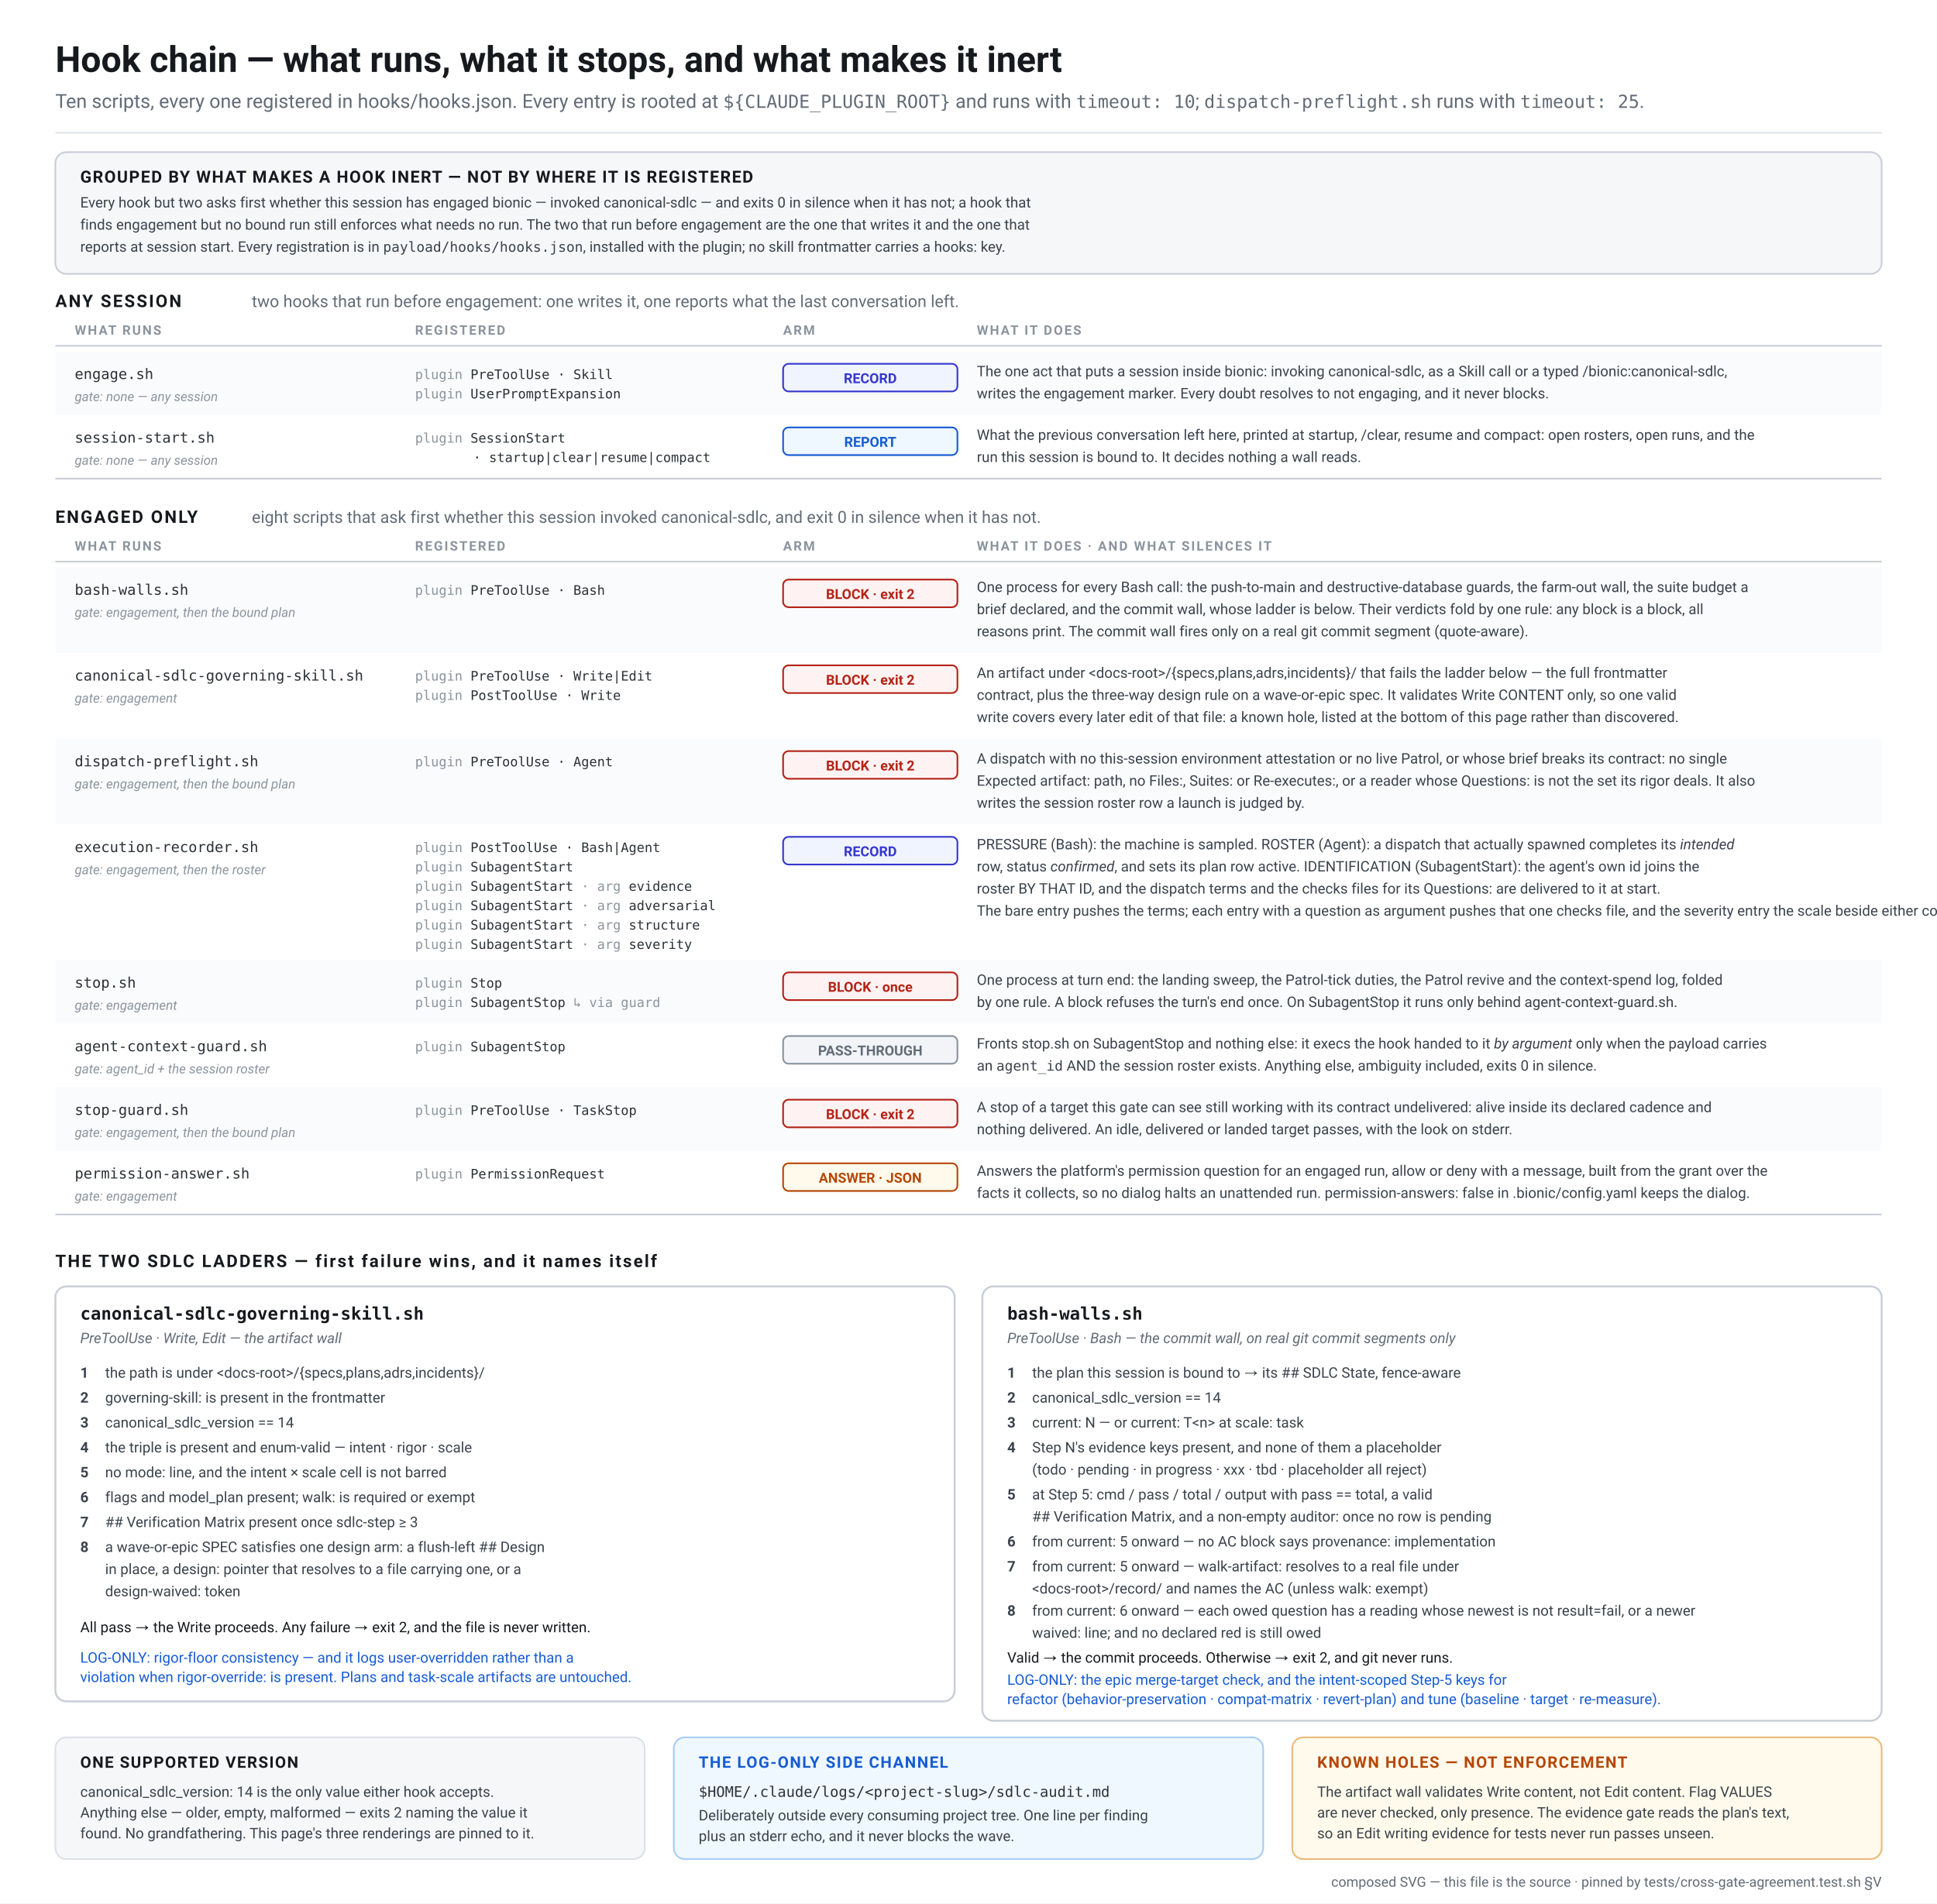
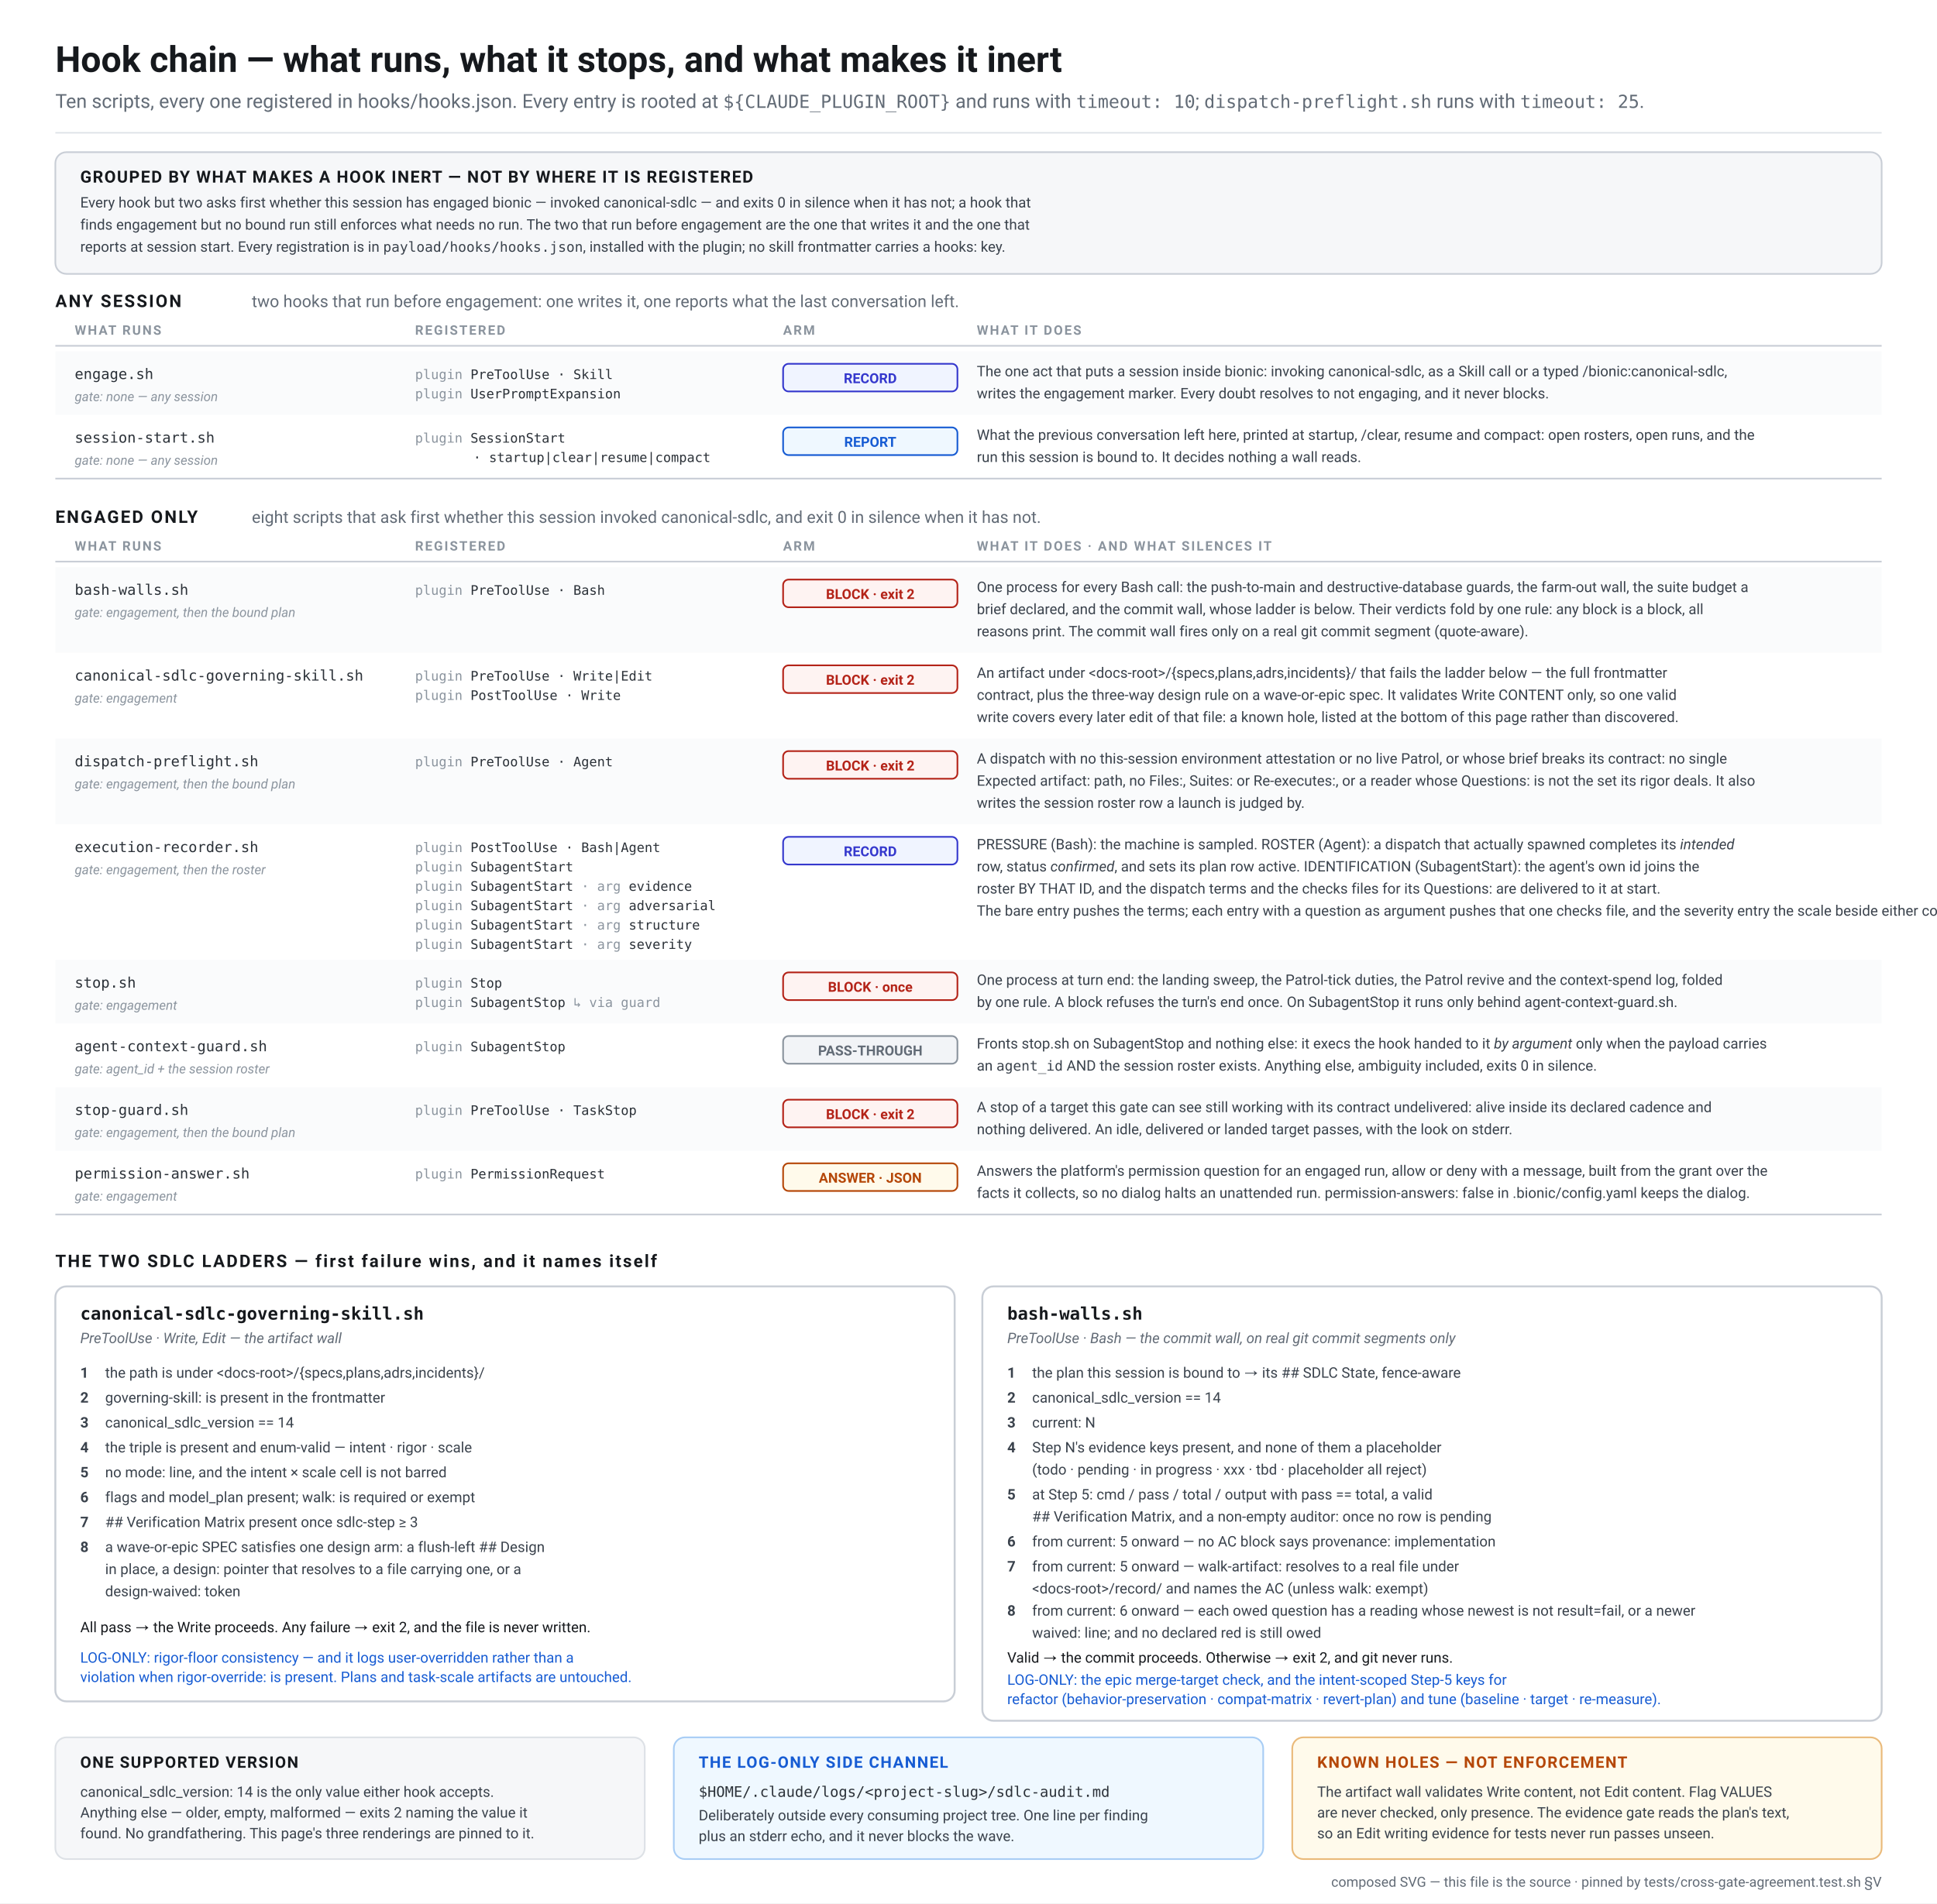
<svg xmlns="http://www.w3.org/2000/svg" width="1400" height="1376" viewBox="0 0 1400 1376" font-family="ui-sans-serif, -apple-system, BlinkMacSystemFont, 'Segoe UI', Roboto, Helvetica, Arial, sans-serif">
  <rect x="0" y="0" width="1400" height="1376" fill="#ffffff" />
  <text x="40" y="52" font-size="26" font-weight="700" fill="#16191d">Hook chain — what runs, what it stops, and what makes it inert</text>
  <text x="40" y="78" font-size="14" fill="#626b76">Ten scripts, every one registered in hooks/hooks.json. Every entry is rooted at <tspan font-family="ui-monospace, SFMono-Regular, Menlo, Consolas, monospace" font-size="13">${CLAUDE_PLUGIN_ROOT}</tspan> and runs with <tspan font-family="ui-monospace, SFMono-Regular, Menlo, Consolas, monospace" font-size="13">timeout: 10</tspan>; <tspan font-family="ui-monospace, SFMono-Regular, Menlo, Consolas, monospace" font-size="13">dispatch-preflight.sh</tspan> runs with <tspan font-family="ui-monospace, SFMono-Regular, Menlo, Consolas, monospace" font-size="13">timeout: 25</tspan>.</text>
  <line x1="40" y1="96" x2="1360" y2="96" stroke="#dde1e6" stroke-width="1" />
  <rect x="40" y="110" width="1320" height="88" rx="8" fill="#f6f7f9" stroke="#c9ced6" stroke-width="1.2" />
  <text x="58" y="132" font-size="12" font-weight="700" letter-spacing="0.8" fill="#16191d">GROUPED BY WHAT MAKES A HOOK INERT — NOT BY WHERE IT IS REGISTERED</text>
  <text x="58" y="150" font-size="10.5" fill="#3a424c">Every hook but two asks first whether this session has engaged bionic — invoked canonical-sdlc — and exits 0 in silence when it has not; a hook that</text>
  <text x="58" y="166" font-size="10.5" fill="#3a424c">finds engagement but no bound run still enforces what needs no run. The two that run before engagement are the one that writes it and the one that</text>
  <text x="58" y="182" font-size="10.5" fill="#3a424c">reports at session start. Every registration is in <tspan font-family="ui-monospace, SFMono-Regular, Menlo, Consolas, monospace" font-size="10">payload/hooks/hooks.json</tspan>, installed with the plugin; no skill frontmatter carries a hooks: key.</text>
  <text x="40" y="222" font-size="12.5" font-weight="700" letter-spacing="1.2" fill="#16191d">ANY SESSION</text>
  <text x="182" y="222" font-size="12" fill="#626b76">two hooks that run before engagement: one writes it, one reports what the last conversation left.</text>
  <text x="54" y="242" font-size="9.5" font-weight="700" letter-spacing="1.1" fill="#8b949e">WHAT RUNS</text>
  <text x="300" y="242" font-size="9.5" font-weight="700" letter-spacing="1.1" fill="#8b949e">REGISTERED</text>
  <text x="566" y="242" font-size="9.5" font-weight="700" letter-spacing="1.1" fill="#8b949e">ARM</text>
  <text x="706" y="242" font-size="9.5" font-weight="700" letter-spacing="1.1" fill="#8b949e">WHAT IT DOES</text>
  <line x1="40" y1="250" x2="1360" y2="250" stroke="#c9ced6" stroke-width="1.2" />
  <rect x="40" y="254" width="1320" height="46" fill="#fafbfc" />
  <text x="54" y="274" font-size="10.5" font-family="ui-monospace, SFMono-Regular, Menlo, Consolas, monospace" fill="#2b3138">engage.sh</text>
  <text x="54" y="290" font-size="9.5" font-style="italic" fill="#8b949e">gate: none — any session</text>
  <text class="hook-entry" data-event="PreToolUse" data-matcher="Skill" data-guard="" data-hook="engage.sh" x="300" y="274" font-size="9.5" font-family="ui-monospace, SFMono-Regular, Menlo, Consolas, monospace" fill="#2b3138">
    <tspan fill="#8b949e">plugin</tspan> PreToolUse · Skill</text>
  <text class="hook-entry" data-event="UserPromptExpansion" data-matcher="" data-guard="" data-hook="engage.sh" x="300" y="288" font-size="9.5" font-family="ui-monospace, SFMono-Regular, Menlo, Consolas, monospace" fill="#2b3138">
    <tspan fill="#8b949e">plugin</tspan> UserPromptExpansion</text>
  <rect x="566" y="263" width="126" height="20" rx="4" fill="#f0f4ff" stroke="#3538cd" stroke-width="1.2" />
  <text x="629" y="277" font-size="10" font-weight="600" fill="#3538cd" text-anchor="middle">RECORD</text>
  <text x="706" y="272" font-size="10.5" fill="#3a424c">The one act that puts a session inside bionic: invoking canonical-sdlc, as a Skill call or a typed /bionic:canonical-sdlc,</text>
  <text x="706" y="288" font-size="10.5" fill="#3a424c">writes the engagement marker. Every doubt resolves to not engaging, and it never blocks.</text>
  <rect x="40" y="300" width="1320" height="46" fill="#ffffff" />
  <text x="54" y="320" font-size="10.5" font-family="ui-monospace, SFMono-Regular, Menlo, Consolas, monospace" fill="#2b3138">session-start.sh</text>
  <text x="54" y="336" font-size="9.5" font-style="italic" fill="#8b949e">gate: none — any session</text>
  <text class="hook-entry" data-event="SessionStart" data-matcher="startup|clear|resume|compact" data-guard="" data-hook="session-start.sh" x="300" y="320" font-size="9.5" font-family="ui-monospace, SFMono-Regular, Menlo, Consolas, monospace" fill="#2b3138">
    <tspan fill="#8b949e">plugin</tspan> SessionStart</text>
  <text x="342" y="334" font-size="9.5" font-family="ui-monospace, SFMono-Regular, Menlo, Consolas, monospace" fill="#2b3138">· startup|clear|resume|compact</text>
  <rect x="566" y="309" width="126" height="20" rx="4" fill="#eff8ff" stroke="#175cd3" stroke-width="1.2" />
  <text x="629" y="323" font-size="10" font-weight="600" fill="#175cd3" text-anchor="middle">REPORT</text>
  <text x="706" y="318" font-size="10.5" fill="#3a424c">What the previous conversation left here, printed at startup, /clear, resume and compact: open rosters, open runs, and the</text>
  <text x="706" y="334" font-size="10.5" fill="#3a424c">run this session is bound to. It decides nothing a wall reads.</text>
  <line x1="40" y1="346" x2="1360" y2="346" stroke="#c9ced6" stroke-width="1.2" />
  <text x="40" y="378" font-size="12.5" font-weight="700" letter-spacing="1.2" fill="#16191d">ENGAGED ONLY</text>
  <text x="182" y="378" font-size="12" fill="#626b76">eight scripts that ask first whether this session invoked canonical-sdlc, and exit 0 in silence when it has not.</text>
  <text x="54" y="398" font-size="9.5" font-weight="700" letter-spacing="1.1" fill="#8b949e">WHAT RUNS</text>
  <text x="300" y="398" font-size="9.5" font-weight="700" letter-spacing="1.1" fill="#8b949e">REGISTERED</text>
  <text x="566" y="398" font-size="9.5" font-weight="700" letter-spacing="1.1" fill="#8b949e">ARM</text>
  <text x="706" y="398" font-size="9.5" font-weight="700" letter-spacing="1.1" fill="#8b949e">WHAT IT DOES · AND WHAT SILENCES IT</text>
  <line x1="40" y1="406" x2="1360" y2="406" stroke="#c9ced6" stroke-width="1.2" />
  <rect x="40" y="410" width="1320" height="62" fill="#fafbfc" />
  <text x="54" y="430" font-size="10.5" font-family="ui-monospace, SFMono-Regular, Menlo, Consolas, monospace" fill="#2b3138">bash-walls.sh</text>
  <text x="54" y="446" font-size="9.5" font-style="italic" fill="#8b949e">gate: engagement, then the bound plan</text>
  <text class="hook-entry" data-event="PreToolUse" data-matcher="Bash" data-guard="" data-hook="bash-walls.sh" x="300" y="430" font-size="9.5" font-family="ui-monospace, SFMono-Regular, Menlo, Consolas, monospace" fill="#2b3138">
    <tspan fill="#8b949e">plugin</tspan> PreToolUse · Bash</text>
  <rect x="566" y="419" width="126" height="20" rx="4" fill="#fef3f2" stroke="#b42318" stroke-width="1.2" />
  <text x="629" y="433" font-size="10" font-weight="600" fill="#b42318" text-anchor="middle">BLOCK · exit 2</text>
  <text x="706" y="428" font-size="10.5" fill="#3a424c">One process for every Bash call: the push-to-main and destructive-database guards, the farm-out wall, the suite budget a</text>
  <text x="706" y="444" font-size="10.5" fill="#3a424c">brief declared, and the commit wall, whose ladder is below. Their verdicts fold by one rule: any block is a block, all</text>
  <text x="706" y="460" font-size="10.5" fill="#3a424c">reasons print. The commit wall fires only on a real git commit segment (quote-aware).</text>
  <rect x="40" y="472" width="1320" height="62" fill="#ffffff" />
  <text x="54" y="492" font-size="10.5" font-family="ui-monospace, SFMono-Regular, Menlo, Consolas, monospace" fill="#2b3138">canonical-sdlc-governing-skill.sh</text>
  <text x="54" y="508" font-size="9.5" font-style="italic" fill="#8b949e">gate: engagement</text>
  <text class="hook-entry" data-event="PreToolUse" data-matcher="Write|Edit" data-guard="" data-hook="canonical-sdlc-governing-skill.sh" x="300" y="492" font-size="9.5" font-family="ui-monospace, SFMono-Regular, Menlo, Consolas, monospace" fill="#2b3138">
    <tspan fill="#8b949e">plugin</tspan> PreToolUse · Write|Edit</text>
  <text class="hook-entry" data-event="PostToolUse" data-matcher="Write" data-guard="" data-hook="canonical-sdlc-governing-skill.sh" x="300" y="506" font-size="9.5" font-family="ui-monospace, SFMono-Regular, Menlo, Consolas, monospace" fill="#2b3138">
    <tspan fill="#8b949e">plugin</tspan> PostToolUse · Write</text>
  <rect x="566" y="481" width="126" height="20" rx="4" fill="#fef3f2" stroke="#b42318" stroke-width="1.2" />
  <text x="629" y="495" font-size="10" font-weight="600" fill="#b42318" text-anchor="middle">BLOCK · exit 2</text>
  <text x="706" y="490" font-size="10.5" fill="#3a424c">An artifact under &lt;docs-root&gt;/{specs,plans,adrs,incidents}/ that fails the ladder below — the full frontmatter</text>
  <text x="706" y="506" font-size="10.5" fill="#3a424c">contract, plus the three-way design rule on a wave-or-epic spec. It validates Write CONTENT only, so one valid</text>
  <text x="706" y="522" font-size="10.5" fill="#3a424c">write covers every later edit of that file: a known hole, listed at the bottom of this page rather than discovered.</text>
  <rect x="40" y="534" width="1320" height="62" fill="#fafbfc" />
  <text x="54" y="554" font-size="10.5" font-family="ui-monospace, SFMono-Regular, Menlo, Consolas, monospace" fill="#2b3138">dispatch-preflight.sh</text>
  <text x="54" y="570" font-size="9.5" font-style="italic" fill="#8b949e">gate: engagement, then the bound plan</text>
  <text class="hook-entry" data-event="PreToolUse" data-matcher="Agent" data-guard="" data-hook="dispatch-preflight.sh" x="300" y="554" font-size="9.5" font-family="ui-monospace, SFMono-Regular, Menlo, Consolas, monospace" fill="#2b3138">
    <tspan fill="#8b949e">plugin</tspan> PreToolUse · Agent</text>
  <rect x="566" y="543" width="126" height="20" rx="4" fill="#fef3f2" stroke="#b42318" stroke-width="1.2" />
  <text x="629" y="557" font-size="10" font-weight="600" fill="#b42318" text-anchor="middle">BLOCK · exit 2</text>
  <text x="706" y="552" font-size="10.5" fill="#3a424c">A dispatch with no this-session environment attestation or no live Patrol, or whose brief breaks its contract: no single</text>
  <text x="706" y="568" font-size="10.5" fill="#3a424c">Expected artifact: path, no Files:, Suites: or Re-executes:, or a reader whose Questions: is not the set its rigor deals. It also</text>
  <text x="706" y="584" font-size="10.5" fill="#3a424c">writes the session roster row a launch is judged by.</text>
  <rect x="40" y="596" width="1320" height="98" fill="#ffffff" />
  <text x="54" y="616" font-size="10.5" font-family="ui-monospace, SFMono-Regular, Menlo, Consolas, monospace" fill="#2b3138">execution-recorder.sh</text>
  <text x="54" y="632" font-size="9.5" font-style="italic" fill="#8b949e">gate: engagement, then the roster</text>
  <text class="hook-entry" data-event="PostToolUse" data-matcher="Bash|Agent" data-guard="" data-hook="execution-recorder.sh" x="300" y="616" font-size="9.5" font-family="ui-monospace, SFMono-Regular, Menlo, Consolas, monospace" fill="#2b3138">
    <tspan fill="#8b949e">plugin</tspan> PostToolUse · Bash|Agent</text>
  <text class="hook-entry" data-event="SubagentStart" data-matcher="" data-guard="" data-hook="execution-recorder.sh" x="300" y="630" font-size="9.5" font-family="ui-monospace, SFMono-Regular, Menlo, Consolas, monospace" fill="#2b3138">
    <tspan fill="#8b949e">plugin</tspan> SubagentStart</text>
  <text class="hook-entry" data-event="SubagentStart" data-matcher="" data-guard="" data-hook="execution-recorder.sh" data-arg="evidence" x="300" y="644" font-size="9.5" font-family="ui-monospace, SFMono-Regular, Menlo, Consolas, monospace" fill="#2b3138">
    <tspan fill="#8b949e">plugin</tspan> SubagentStart <tspan fill="#8b949e">· arg</tspan> evidence</text>
  <text class="hook-entry" data-event="SubagentStart" data-matcher="" data-guard="" data-hook="execution-recorder.sh" data-arg="adversarial" x="300" y="658" font-size="9.5" font-family="ui-monospace, SFMono-Regular, Menlo, Consolas, monospace" fill="#2b3138">
    <tspan fill="#8b949e">plugin</tspan> SubagentStart <tspan fill="#8b949e">· arg</tspan> adversarial</text>
  <text class="hook-entry" data-event="SubagentStart" data-matcher="" data-guard="" data-hook="execution-recorder.sh" data-arg="structure" x="300" y="672" font-size="9.5" font-family="ui-monospace, SFMono-Regular, Menlo, Consolas, monospace" fill="#2b3138">
    <tspan fill="#8b949e">plugin</tspan> SubagentStart <tspan fill="#8b949e">· arg</tspan> structure</text>
  <text class="hook-entry" data-event="SubagentStart" data-matcher="" data-guard="" data-hook="execution-recorder.sh" data-arg="severity" x="300" y="686" font-size="9.5" font-family="ui-monospace, SFMono-Regular, Menlo, Consolas, monospace" fill="#2b3138">
    <tspan fill="#8b949e">plugin</tspan> SubagentStart <tspan fill="#8b949e">· arg</tspan> severity</text>
  <rect x="566" y="605" width="126" height="20" rx="4" fill="#f0f4ff" stroke="#3538cd" stroke-width="1.2" />
  <text x="629" y="619" font-size="10" font-weight="600" fill="#3538cd" text-anchor="middle">RECORD</text>
  <text x="706" y="614" font-size="10.5" fill="#3a424c">PRESSURE (Bash): the machine is sampled. ROSTER (Agent): a dispatch that actually spawned completes its <tspan font-style="italic">intended</tspan>
  </text>
  <text x="706" y="630" font-size="10.5" fill="#3a424c">row, status <tspan font-style="italic">confirmed</tspan>, and sets its plan row active. IDENTIFICATION (SubagentStart): the agent's own id joins the</text>
  <text x="706" y="646" font-size="10.5" fill="#3a424c">roster BY THAT ID, and the dispatch terms and the checks files for its Questions: are delivered to it at start.</text>
  <text x="706" y="662" font-size="10.5" fill="#3a424c">The bare entry pushes the terms; each entry with a question as argument pushes that one checks file, and the severity entry the scale beside either code question, one string each.</text>
  <rect x="40" y="694" width="1320" height="46" fill="#fafbfc" />
  <text x="54" y="714" font-size="10.5" font-family="ui-monospace, SFMono-Regular, Menlo, Consolas, monospace" fill="#2b3138">stop.sh</text>
  <text x="54" y="730" font-size="9.5" font-style="italic" fill="#8b949e">gate: engagement</text>
  <text class="hook-entry" data-event="Stop" data-matcher="" data-guard="" data-hook="stop.sh" x="300" y="714" font-size="9.5" font-family="ui-monospace, SFMono-Regular, Menlo, Consolas, monospace" fill="#2b3138">
    <tspan fill="#8b949e">plugin</tspan> Stop</text>
  <text class="hook-entry" data-event="SubagentStop" data-matcher="" data-guard="agent-context-guard.sh" data-hook="stop.sh" x="300" y="728" font-size="9.5" font-family="ui-monospace, SFMono-Regular, Menlo, Consolas, monospace" fill="#2b3138">
    <tspan fill="#8b949e">plugin</tspan> SubagentStop <tspan fill="#8b949e">↳ via guard</tspan>
  </text>
  <rect x="566" y="703" width="126" height="20" rx="4" fill="#fef3f2" stroke="#b42318" stroke-width="1.2" />
  <text x="629" y="717" font-size="10" font-weight="600" fill="#b42318" text-anchor="middle">BLOCK · once</text>
  <text x="706" y="712" font-size="10.5" fill="#3a424c">One process at turn end: the landing sweep, the Patrol-tick duties, the Patrol revive and the context-spend log, folded</text>
  <text x="706" y="728" font-size="10.5" fill="#3a424c">by one rule. A block refuses the turn's end once. On SubagentStop it runs only behind agent-context-guard.sh.</text>
  <rect x="40" y="740" width="1320" height="46" fill="#ffffff" />
  <text x="54" y="760" font-size="10.5" font-family="ui-monospace, SFMono-Regular, Menlo, Consolas, monospace" fill="#2b3138">agent-context-guard.sh</text>
  <text x="54" y="776" font-size="9.5" font-style="italic" fill="#8b949e">gate: agent_id + the session roster</text>
  <text class="hook-entry" data-event="SubagentStop" data-matcher="" data-guard="" data-hook="agent-context-guard.sh" x="300" y="760" font-size="9.5" font-family="ui-monospace, SFMono-Regular, Menlo, Consolas, monospace" fill="#2b3138">
    <tspan fill="#8b949e">plugin</tspan> SubagentStop</text>
  <rect x="566" y="749" width="126" height="20" rx="4" fill="#f2f4f7" stroke="#8b949e" stroke-width="1.2" />
  <text x="629" y="763" font-size="10" font-weight="600" fill="#626b76" text-anchor="middle">PASS-THROUGH</text>
  <text x="706" y="758" font-size="10.5" fill="#3a424c">Fronts stop.sh on SubagentStop and nothing else: it execs the hook handed to it <tspan font-style="italic">by argument</tspan> only when the payload carries</text>
  <text x="706" y="774" font-size="10.5" fill="#3a424c">an <tspan font-family="ui-monospace, SFMono-Regular, Menlo, Consolas, monospace" font-size="10">agent_id</tspan> AND the session roster exists. Anything else, ambiguity included, exits 0 in silence.</text>
  <rect x="40" y="786" width="1320" height="46" fill="#fafbfc" />
  <text x="54" y="806" font-size="10.5" font-family="ui-monospace, SFMono-Regular, Menlo, Consolas, monospace" fill="#2b3138">stop-guard.sh</text>
  <text x="54" y="822" font-size="9.5" font-style="italic" fill="#8b949e">gate: engagement, then the bound plan</text>
  <text class="hook-entry" data-event="PreToolUse" data-matcher="TaskStop" data-guard="" data-hook="stop-guard.sh" x="300" y="806" font-size="9.5" font-family="ui-monospace, SFMono-Regular, Menlo, Consolas, monospace" fill="#2b3138">
    <tspan fill="#8b949e">plugin</tspan> PreToolUse · TaskStop</text>
  <rect x="566" y="795" width="126" height="20" rx="4" fill="#fef3f2" stroke="#b42318" stroke-width="1.2" />
  <text x="629" y="809" font-size="10" font-weight="600" fill="#b42318" text-anchor="middle">BLOCK · exit 2</text>
  <text x="706" y="804" font-size="10.5" fill="#3a424c">A stop of a target this gate can see still working with its contract undelivered: alive inside its declared cadence and</text>
  <text x="706" y="820" font-size="10.5" fill="#3a424c">nothing delivered. An idle, delivered or landed target passes, with the look on stderr.</text>
  <rect x="40" y="832" width="1320" height="46" fill="#ffffff" />
  <text x="54" y="852" font-size="10.5" font-family="ui-monospace, SFMono-Regular, Menlo, Consolas, monospace" fill="#2b3138">permission-answer.sh</text>
  <text x="54" y="868" font-size="9.5" font-style="italic" fill="#8b949e">gate: engagement</text>
  <text class="hook-entry" data-event="PermissionRequest" data-matcher="" data-guard="" data-hook="permission-answer.sh" x="300" y="852" font-size="9.5" font-family="ui-monospace, SFMono-Regular, Menlo, Consolas, monospace" fill="#2b3138">
    <tspan fill="#8b949e">plugin</tspan> PermissionRequest</text>
  <rect x="566" y="841" width="126" height="20" rx="4" fill="#fffaeb" stroke="#b54708" stroke-width="1.2" />
  <text x="629" y="855" font-size="10" font-weight="600" fill="#b54708" text-anchor="middle">ANSWER · JSON</text>
  <text x="706" y="850" font-size="10.5" fill="#3a424c">Answers the platform's permission question for an engaged run, allow or deny with a message, built from the grant over the</text>
  <text x="706" y="866" font-size="10.5" fill="#3a424c">facts it collects, so no dialog halts an unattended run. permission-answers: false in .bionic/config.yaml keeps the dialog.</text>
  <line x1="40" y1="878" x2="1360" y2="878" stroke="#c9ced6" stroke-width="1.2" />
  <text x="40" y="916" font-size="12.5" font-weight="700" letter-spacing="1.2" fill="#16191d">THE TWO SDLC LADDERS — first failure wins, and it names itself</text>
  <rect x="40" y="930" width="650" height="300" rx="8" fill="#ffffff" stroke="#c9ced6" stroke-width="1.4" />
  <text x="58" y="954" font-size="12.5" font-weight="700" font-family="ui-monospace, SFMono-Regular, Menlo, Consolas, monospace" fill="#16191d">canonical-sdlc-governing-skill.sh</text>
  <text x="58" y="971" font-size="10.5" font-style="italic" fill="#626b76">PreToolUse · Write, Edit — the artifact wall</text>
  <text x="58" y="996" font-size="10.5" font-weight="700" fill="#3a424c">1</text>
  <text x="76" y="996" font-size="10.5" fill="#3a424c">the path is under &lt;docs-root&gt;/{specs,plans,adrs,incidents}/</text>
  <text x="58" y="1014" font-size="10.5" font-weight="700" fill="#3a424c">2</text>
  <text x="76" y="1014" font-size="10.5" fill="#3a424c">governing-skill: is present in the frontmatter</text>
  <text x="58" y="1032" font-size="10.5" font-weight="700" fill="#3a424c">3</text>
  <text class="version-pin" data-pin="hook-chain-governing-ladder" x="76" y="1032" font-size="10.5" fill="#3a424c">canonical_sdlc_version == 14</text>
  <text x="58" y="1050" font-size="10.5" font-weight="700" fill="#3a424c">4</text>
  <text x="76" y="1050" font-size="10.5" fill="#3a424c">the triple is present and enum-valid — intent · rigor · scale</text>
  <text x="58" y="1068" font-size="10.5" font-weight="700" fill="#3a424c">5</text>
  <text x="76" y="1068" font-size="10.5" fill="#3a424c">no mode: line, and the intent × scale cell is not barred</text>
  <text x="58" y="1086" font-size="10.5" font-weight="700" fill="#3a424c">6</text>
  <text x="76" y="1086" font-size="10.5" fill="#3a424c">flags and model_plan present; walk: is required or exempt</text>
  <text x="58" y="1104" font-size="10.5" font-weight="700" fill="#3a424c">7</text>
  <text x="76" y="1104" font-size="10.5" fill="#3a424c">## Verification Matrix present once sdlc-step ≥ 3</text>
  <text x="58" y="1122" font-size="10.5" font-weight="700" fill="#3a424c">8</text>
  <text x="76" y="1122" font-size="10.5" fill="#3a424c">a wave-or-epic SPEC satisfies one design arm: a flush-left ## Design</text>
  <text x="76" y="1138" font-size="10.5" fill="#3a424c">in place, a design: pointer that resolves to a file carrying one, or a</text>
  <text x="76" y="1154" font-size="10.5" fill="#3a424c">design-waived: token</text>
  <text x="58" y="1180" font-size="10.5" fill="#16191d">All pass → the Write proceeds. Any failure → exit 2, and the file is never written.</text>
  <text x="58" y="1202" font-size="10.5" fill="#175cd3">LOG-ONLY: rigor-floor consistency — and it logs user-overridden rather than a</text>
  <text x="58" y="1216" font-size="10.5" fill="#175cd3">violation when rigor-override: is present. Plans and task-scale artifacts are untouched.</text>
  <rect x="710" y="930" width="650" height="314" rx="8" fill="#ffffff" stroke="#c9ced6" stroke-width="1.4" />
  <text x="728" y="954" font-size="12.5" font-weight="700" font-family="ui-monospace, SFMono-Regular, Menlo, Consolas, monospace" fill="#16191d">bash-walls.sh</text>
  <text x="728" y="971" font-size="10.5" font-style="italic" fill="#626b76">PreToolUse · Bash — the commit wall, on real git commit segments only</text>
  <text x="728" y="996" font-size="10.5" font-weight="700" fill="#3a424c">1</text>
  <text x="746" y="996" font-size="10.5" fill="#3a424c">the plan this session is bound to → its ## SDLC State, fence-aware</text>
  <text x="728" y="1014" font-size="10.5" font-weight="700" fill="#3a424c">2</text>
  <text class="version-pin" data-pin="hook-chain-evidence-ladder" x="746" y="1014" font-size="10.5" fill="#3a424c">canonical_sdlc_version == 14</text>
  <text x="728" y="1032" font-size="10.5" font-weight="700" fill="#3a424c">3</text>
-   <text x="746" y="1032" font-size="10.5" fill="#3a424c">current: N — or current: T&lt;n&gt; at scale: task</text>
+   <text x="746" y="1032" font-size="10.5" fill="#3a424c">current: N</text>
  <text x="728" y="1050" font-size="10.5" font-weight="700" fill="#3a424c">4</text>
  <text x="746" y="1050" font-size="10.5" fill="#3a424c">Step N's evidence keys present, and none of them a placeholder</text>
  <text x="746" y="1066" font-size="10.5" fill="#3a424c">(todo · pending · in progress · xxx · tbd · placeholder all reject)</text>
  <text x="728" y="1084" font-size="10.5" font-weight="700" fill="#3a424c">5</text>
  <text x="746" y="1084" font-size="10.5" fill="#3a424c">at Step 5: cmd / pass / total / output with pass == total, a valid</text>
  <text x="746" y="1100" font-size="10.5" fill="#3a424c">## Verification Matrix, and a non-empty auditor: once no row is pending</text>
  <text x="728" y="1118" font-size="10.5" font-weight="700" fill="#3a424c">6</text>
  <text x="746" y="1118" font-size="10.5" fill="#3a424c">from current: 5 onward — no AC block says provenance: implementation</text>
  <text x="728" y="1136" font-size="10.5" font-weight="700" fill="#3a424c">7</text>
  <text x="746" y="1136" font-size="10.5" fill="#3a424c">from current: 5 onward — walk-artifact: resolves to a real file under</text>
  <text x="746" y="1152" font-size="10.5" fill="#3a424c">&lt;docs-root&gt;/record/ and names the AC (unless walk: exempt)</text>
  <text x="728" y="1168" font-size="10.5" font-weight="700" fill="#3a424c">8</text>
  <text x="746" y="1168" font-size="10.5" fill="#3a424c">from current: 6 onward — each owed question has a reading whose newest is not result=fail, or a newer</text>
  <text x="746" y="1184" font-size="10.5" fill="#3a424c">waived: line; and no declared red is still owed</text>
  <text x="728" y="1202" font-size="10.5" fill="#16191d">Valid → the commit proceeds. Otherwise → exit 2, and git never runs.</text>
  <text x="728" y="1218" font-size="10.5" fill="#175cd3">LOG-ONLY: the epic merge-target check, and the intent-scoped Step-5 keys for</text>
  <text x="728" y="1232" font-size="10.5" fill="#175cd3">refactor (behavior-preservation · compat-matrix · revert-plan) and tune (baseline · target · re-measure).</text>
  <rect x="40" y="1256" width="426" height="88" rx="8" fill="#f6f7f9" stroke="#dde1e6" stroke-width="1.2" />
  <text x="58" y="1278" font-size="11.5" font-weight="700" letter-spacing="0.8" fill="#16191d">ONE SUPPORTED VERSION</text>
  <text class="version-pin" data-pin="hook-chain-version-callout" x="58" y="1299" font-size="10.5" fill="#3a424c">canonical_sdlc_version: 14 is the only value either hook accepts.</text>
  <text x="58" y="1314" font-size="10.5" fill="#3a424c">Anything else — older, empty, malformed — exits 2 naming the value it</text>
  <text x="58" y="1329" font-size="10.5" fill="#3a424c">found. No grandfathering. This page's three renderings are pinned to it.</text>
  <rect x="487" y="1256" width="426" height="88" rx="8" fill="#eff8ff" stroke="#a8cdf5" stroke-width="1.2" />
  <text x="505" y="1278" font-size="11.5" font-weight="700" letter-spacing="0.8" fill="#175cd3">THE LOG-ONLY SIDE CHANNEL</text>
  <text x="505" y="1299" font-size="10.5" font-family="ui-monospace, SFMono-Regular, Menlo, Consolas, monospace" fill="#2b3138">$HOME/.claude/logs/&lt;project-slug&gt;/sdlc-audit.md</text>
  <text x="505" y="1316" font-size="10.5" fill="#3a424c">Deliberately outside every consuming project tree. One line per finding</text>
  <text x="505" y="1331" font-size="10.5" fill="#3a424c">plus an stderr echo, and it never blocks the wave.</text>
  <rect x="934" y="1256" width="426" height="88" rx="8" fill="#fffaeb" stroke="#eaba7a" stroke-width="1.2" />
  <text x="952" y="1278" font-size="11.5" font-weight="700" letter-spacing="0.8" fill="#b54708">KNOWN HOLES — NOT ENFORCEMENT</text>
  <text x="952" y="1299" font-size="10.5" fill="#3a424c">The artifact wall validates Write content, not Edit content. Flag VALUES</text>
  <text x="952" y="1314" font-size="10.5" fill="#3a424c">are never checked, only presence. The evidence gate reads the plan's text,</text>
  <text x="952" y="1329" font-size="10.5" fill="#3a424c">so an Edit writing evidence for tests never run passes unseen.</text>
  <text x="1360" y="1364" font-size="10" text-anchor="end" fill="#626b76">composed SVG — this file is the source · pinned by tests/cross-gate-agreement.test.sh §V</text>
</svg>
